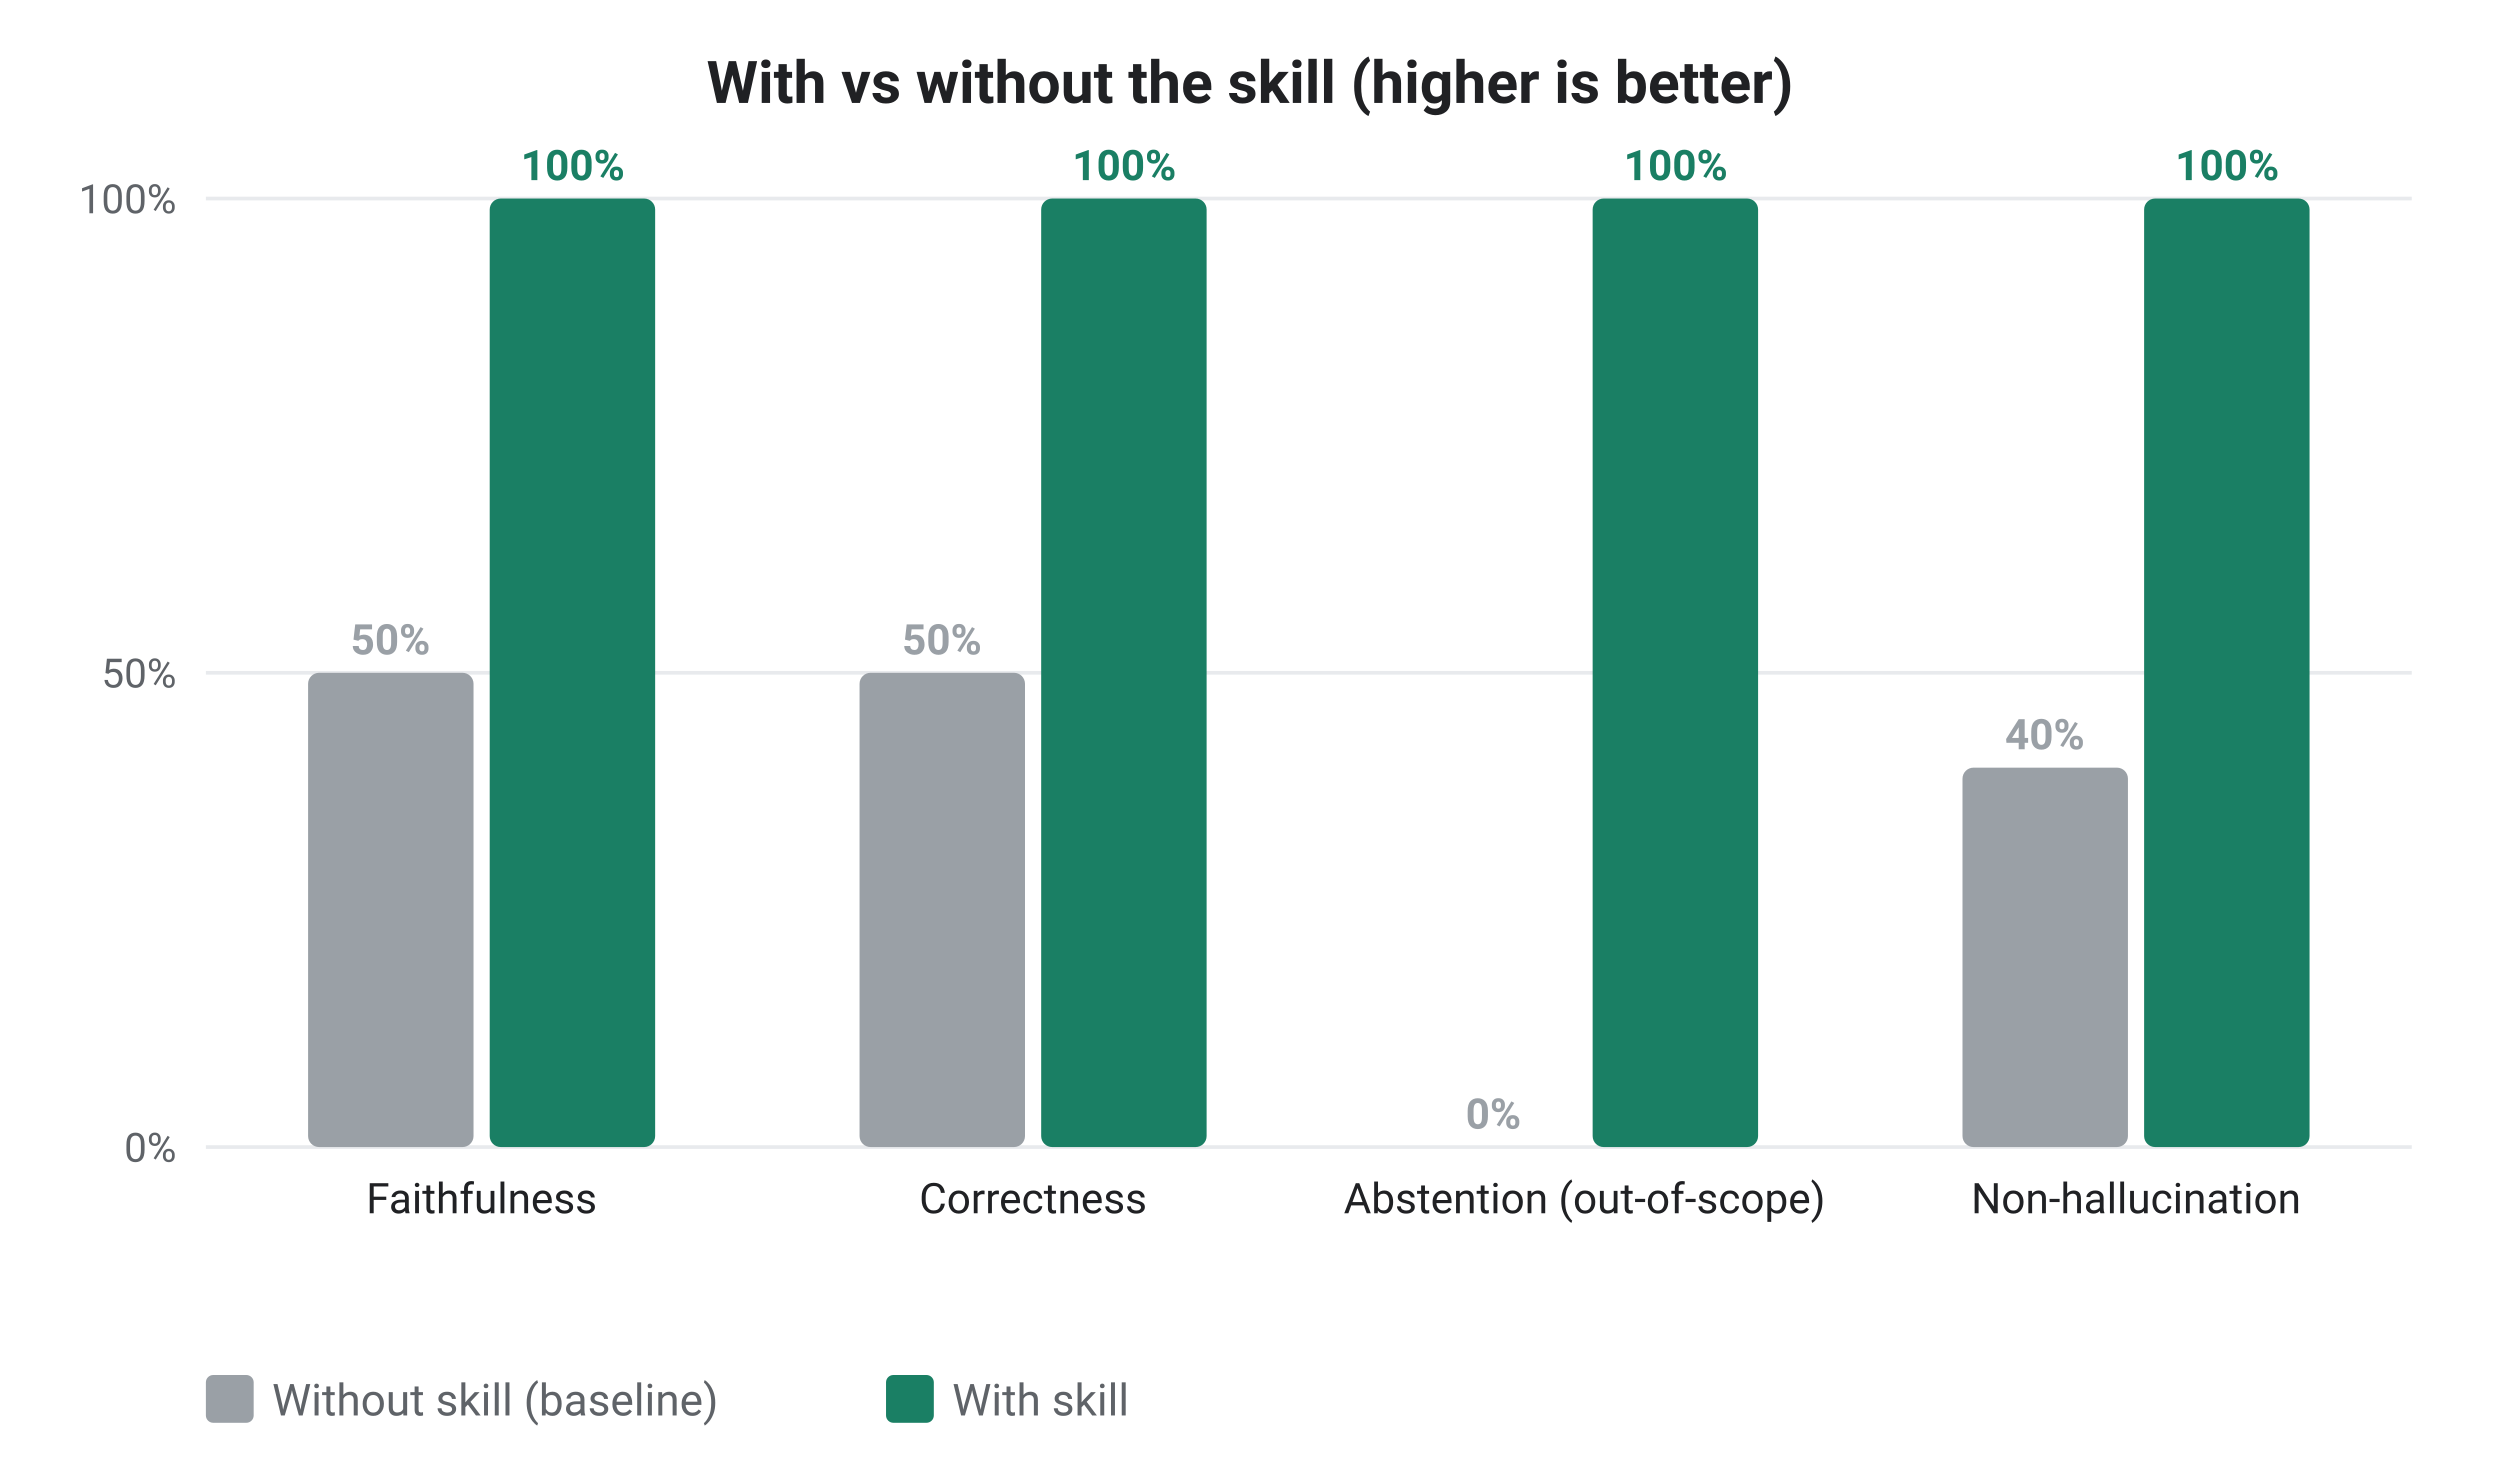
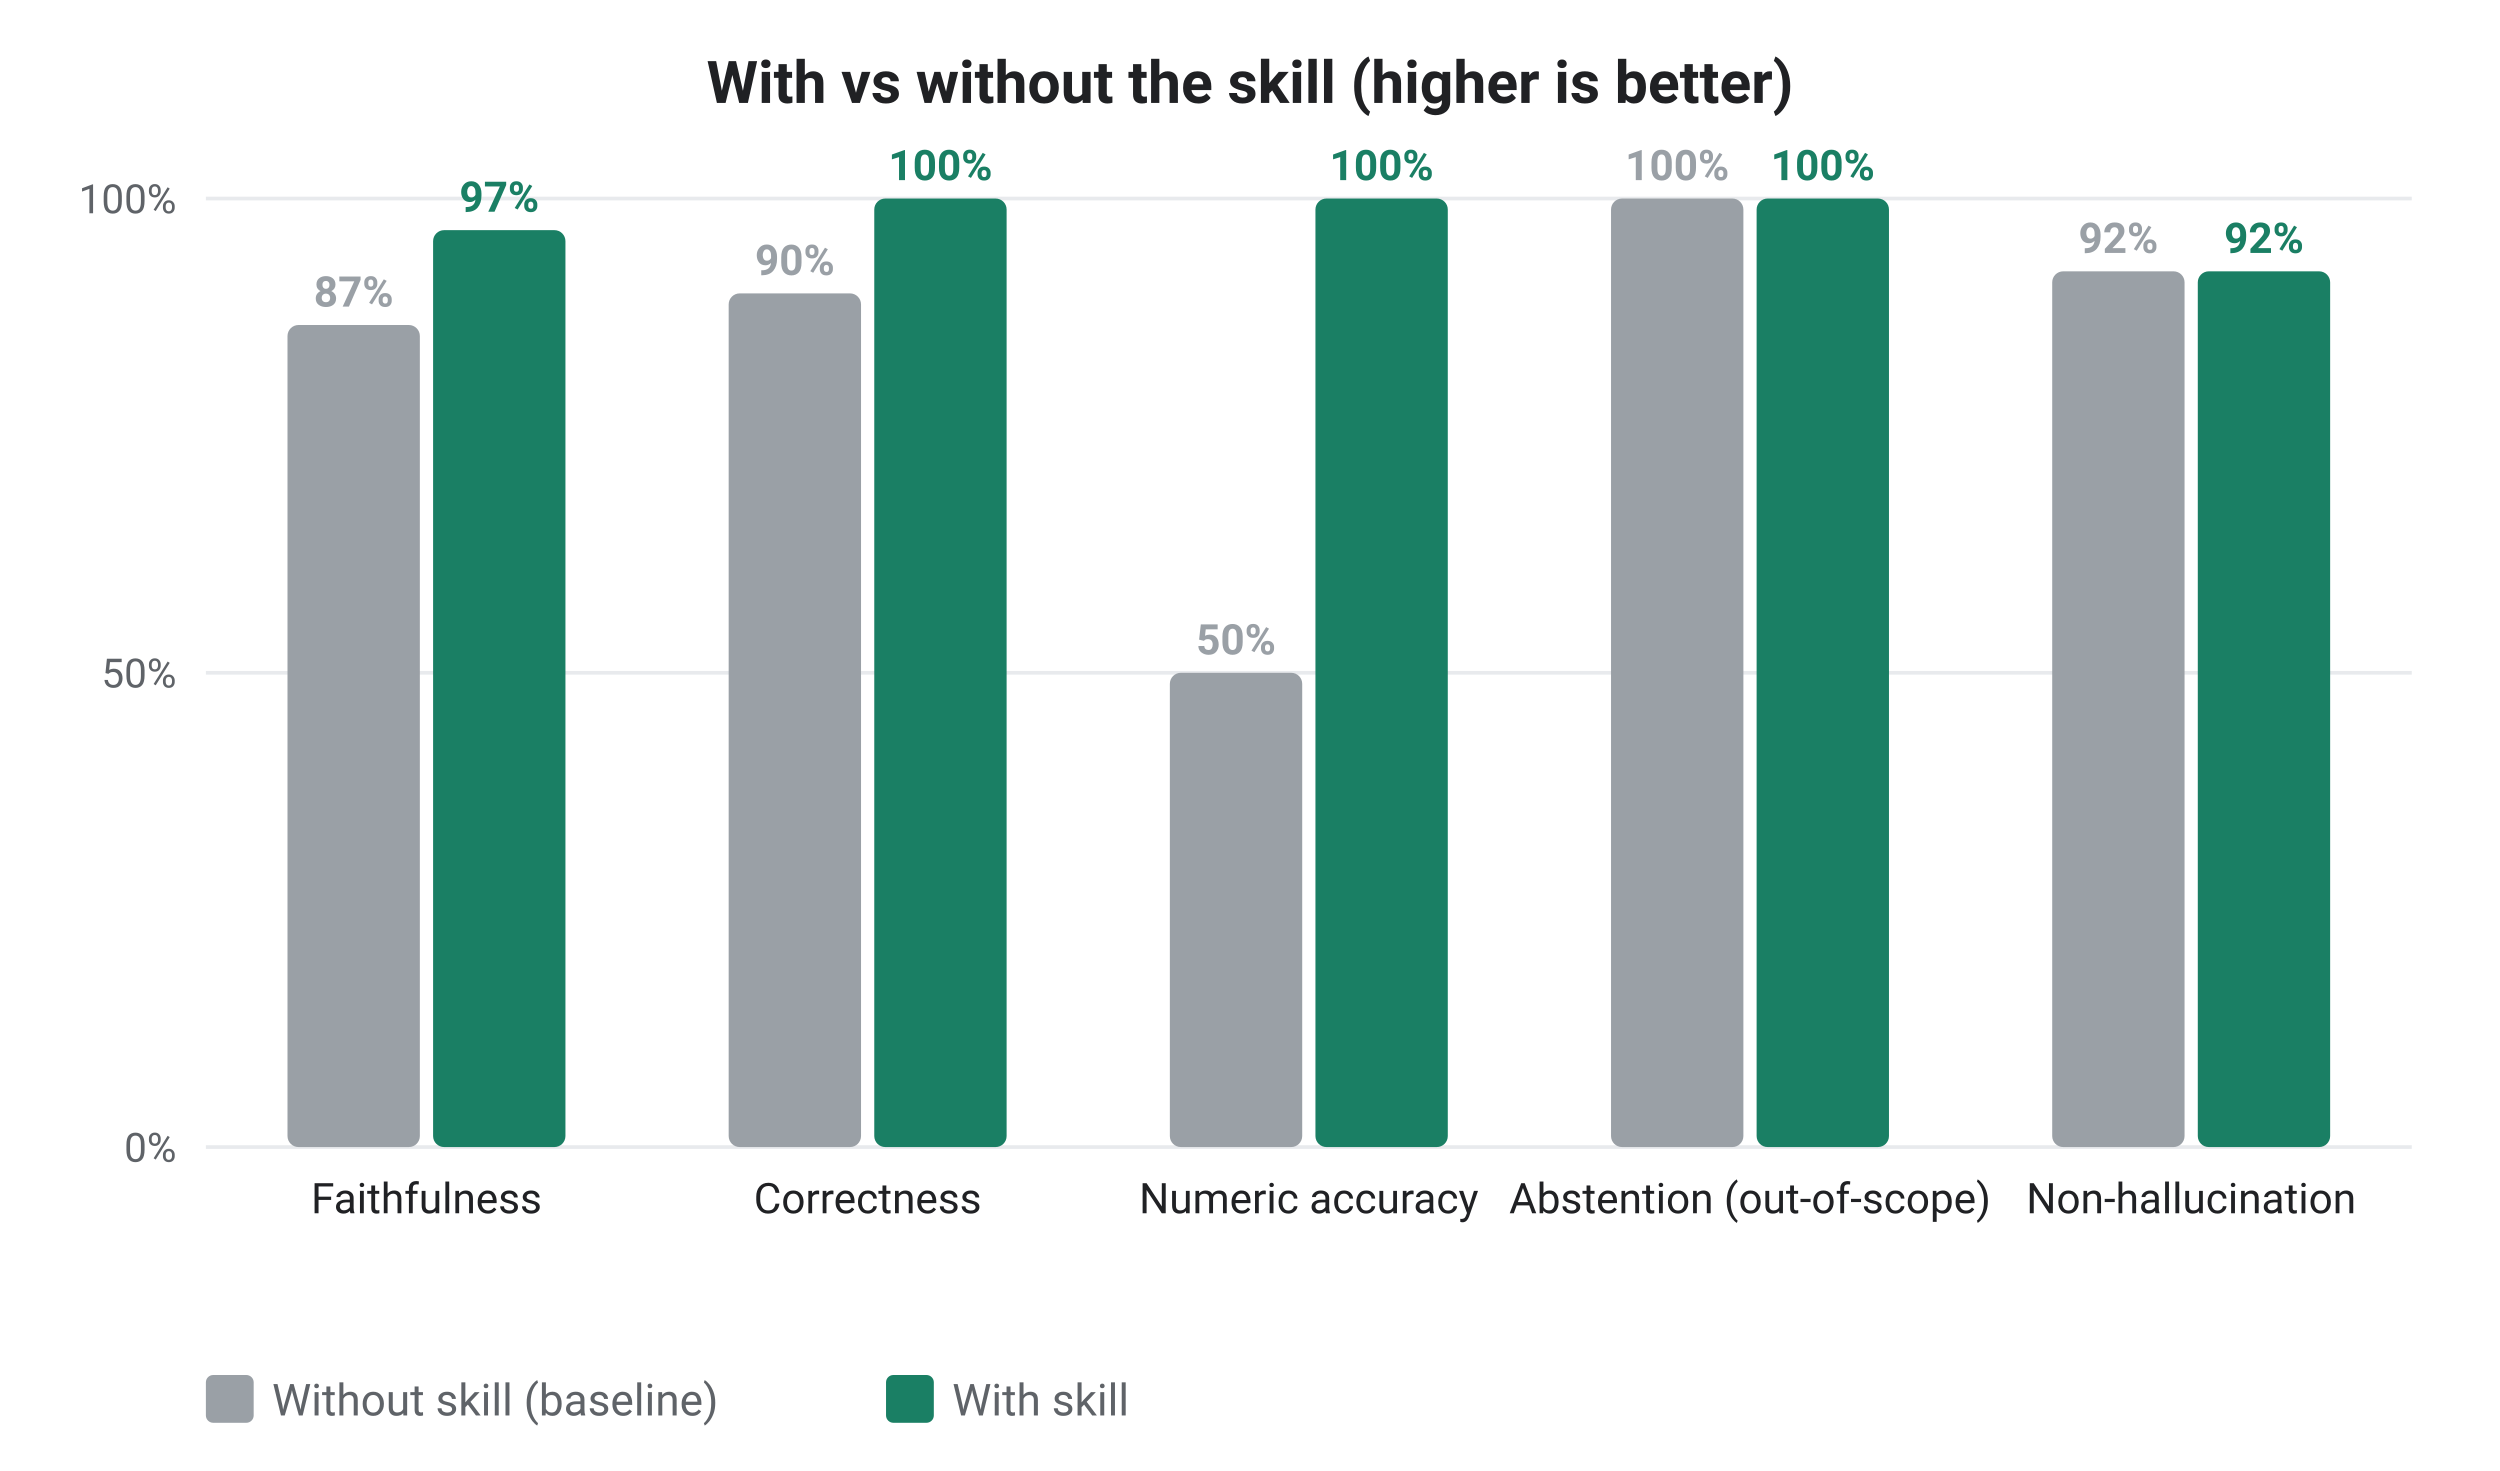
<svg xmlns="http://www.w3.org/2000/svg" viewBox="0 0 680 400" font-family="-apple-system,Segoe UI,Roboto,Helvetica,Arial,sans-serif">
  <text x="340.0" y="28" text-anchor="middle" font-size="16" font-weight="700" fill="#202124">With vs without the skill (higher is better)</text>
  <line x1="56" y1="312.0" x2="656" y2="312.0" stroke="#e8eaed" />
  <text x="48" y="316.0" text-anchor="end" font-size="11" fill="#5f6368">0%</text>
  <line x1="56" y1="183.0" x2="656" y2="183.0" stroke="#e8eaed" />
  <text x="48" y="187.0" text-anchor="end" font-size="11" fill="#5f6368">50%</text>
  <line x1="56" y1="54.0" x2="656" y2="54.0" stroke="#e8eaed" />
  <text x="48" y="58.0" text-anchor="end" font-size="11" fill="#5f6368">100%</text>
-   <rect x="83.8" y="183.0" width="45.0" height="129.0" rx="3" fill="#9aa0a6" />
-   <text x="106.2" y="178.0" text-anchor="middle" font-size="11.5" font-weight="600" fill="#9aa0a6">50%</text>
-   <rect x="133.2" y="54.0" width="45.0" height="258.0" rx="3" fill="#1a7f64" />
-   <text x="155.8" y="49.0" text-anchor="middle" font-size="11.5" font-weight="600" fill="#1a7f64">100%</text>
-   <text x="131.0" y="330.0" text-anchor="middle" font-size="11.5" fill="#202124">Faithfulness</text>
-   <rect x="233.8" y="183.0" width="45.0" height="129.0" rx="3" fill="#9aa0a6" />
-   <text x="256.2" y="178.0" text-anchor="middle" font-size="11.5" font-weight="600" fill="#9aa0a6">50%</text>
-   <rect x="283.2" y="54.0" width="45.0" height="258.0" rx="3" fill="#1a7f64" />
-   <text x="305.8" y="49.0" text-anchor="middle" font-size="11.5" font-weight="600" fill="#1a7f64">100%</text>
-   <text x="281.0" y="330.0" text-anchor="middle" font-size="11.5" fill="#202124">Correctness</text>
-   <rect x="383.8" y="312.0" width="45.0" height="0.0" rx="3" fill="#9aa0a6" />
-   <text x="406.2" y="307.0" text-anchor="middle" font-size="11.5" font-weight="600" fill="#9aa0a6">0%</text>
-   <rect x="433.2" y="54.0" width="45.0" height="258.0" rx="3" fill="#1a7f64" />
-   <text x="455.8" y="49.0" text-anchor="middle" font-size="11.5" font-weight="600" fill="#1a7f64">100%</text>
-   <text x="431.0" y="330.0" text-anchor="middle" font-size="11.5" fill="#202124">Abstention (out-of-scope)</text>
-   <rect x="533.8" y="208.8" width="45.0" height="103.2" rx="3" fill="#9aa0a6" />
-   <text x="556.2" y="203.8" text-anchor="middle" font-size="11.5" font-weight="600" fill="#9aa0a6">40%</text>
-   <rect x="583.2" y="54.0" width="45.0" height="258.0" rx="3" fill="#1a7f64" />
-   <text x="605.8" y="49.0" text-anchor="middle" font-size="11.5" font-weight="600" fill="#1a7f64">100%</text>
-   <text x="581.0" y="330.0" text-anchor="middle" font-size="11.5" fill="#202124">Non-hallucination</text>
+   <rect x="78.2" y="88.4" width="36.0" height="223.6" rx="3" fill="#9aa0a6" />
+   <text x="96.2" y="83.4" text-anchor="middle" font-size="11.5" font-weight="600" fill="#9aa0a6">87%</text>
+   <rect x="117.8" y="62.6" width="36.0" height="249.4" rx="3" fill="#1a7f64" />
+   <text x="135.8" y="57.6" text-anchor="middle" font-size="11.5" font-weight="600" fill="#1a7f64">97%</text>
+   <text x="116.0" y="330.0" text-anchor="middle" font-size="11.5" fill="#202124">Faithfulness</text>
+   <rect x="198.2" y="79.8" width="36.0" height="232.2" rx="3" fill="#9aa0a6" />
+   <text x="216.2" y="74.8" text-anchor="middle" font-size="11.5" font-weight="600" fill="#9aa0a6">90%</text>
+   <rect x="237.8" y="54.0" width="36.0" height="258.0" rx="3" fill="#1a7f64" />
+   <text x="255.8" y="49.0" text-anchor="middle" font-size="11.5" font-weight="600" fill="#1a7f64">100%</text>
+   <text x="236.0" y="330.0" text-anchor="middle" font-size="11.5" fill="#202124">Correctness</text>
+   <rect x="318.2" y="183.0" width="36.0" height="129.0" rx="3" fill="#9aa0a6" />
+   <text x="336.2" y="178.0" text-anchor="middle" font-size="11.5" font-weight="600" fill="#9aa0a6">50%</text>
+   <rect x="357.8" y="54.0" width="36.0" height="258.0" rx="3" fill="#1a7f64" />
+   <text x="375.8" y="49.0" text-anchor="middle" font-size="11.5" font-weight="600" fill="#1a7f64">100%</text>
+   <text x="356.0" y="330.0" text-anchor="middle" font-size="11.5" fill="#202124">Numeric accuracy</text>
+   <rect x="438.2" y="54.0" width="36.0" height="258.0" rx="3" fill="#9aa0a6" />
+   <text x="456.2" y="49.0" text-anchor="middle" font-size="11.5" font-weight="600" fill="#9aa0a6">100%</text>
+   <rect x="477.8" y="54.0" width="36.0" height="258.0" rx="3" fill="#1a7f64" />
+   <text x="495.8" y="49.0" text-anchor="middle" font-size="11.5" font-weight="600" fill="#1a7f64">100%</text>
+   <text x="476.0" y="330.0" text-anchor="middle" font-size="11.5" fill="#202124">Abstention (out-of-scope)</text>
+   <rect x="558.2" y="73.8" width="36.0" height="238.2" rx="3" fill="#9aa0a6" />
+   <text x="576.2" y="68.8" text-anchor="middle" font-size="11.5" font-weight="600" fill="#9aa0a6">92%</text>
+   <rect x="597.8" y="73.8" width="36.0" height="238.2" rx="3" fill="#1a7f64" />
+   <text x="615.8" y="68.8" text-anchor="middle" font-size="11.5" font-weight="600" fill="#1a7f64">92%</text>
+   <text x="596.0" y="330.0" text-anchor="middle" font-size="11.5" fill="#202124">Non-hallucination</text>
  <rect x="56" y="374" width="13" height="13" rx="2" fill="#9aa0a6" />
  <text x="74" y="385" font-size="12" fill="#5f6368">Without skill (baseline)</text>
  <rect x="241" y="374" width="13" height="13" rx="2" fill="#1a7f64" />
  <text x="259" y="385" font-size="12" fill="#5f6368">With skill</text>
</svg>
